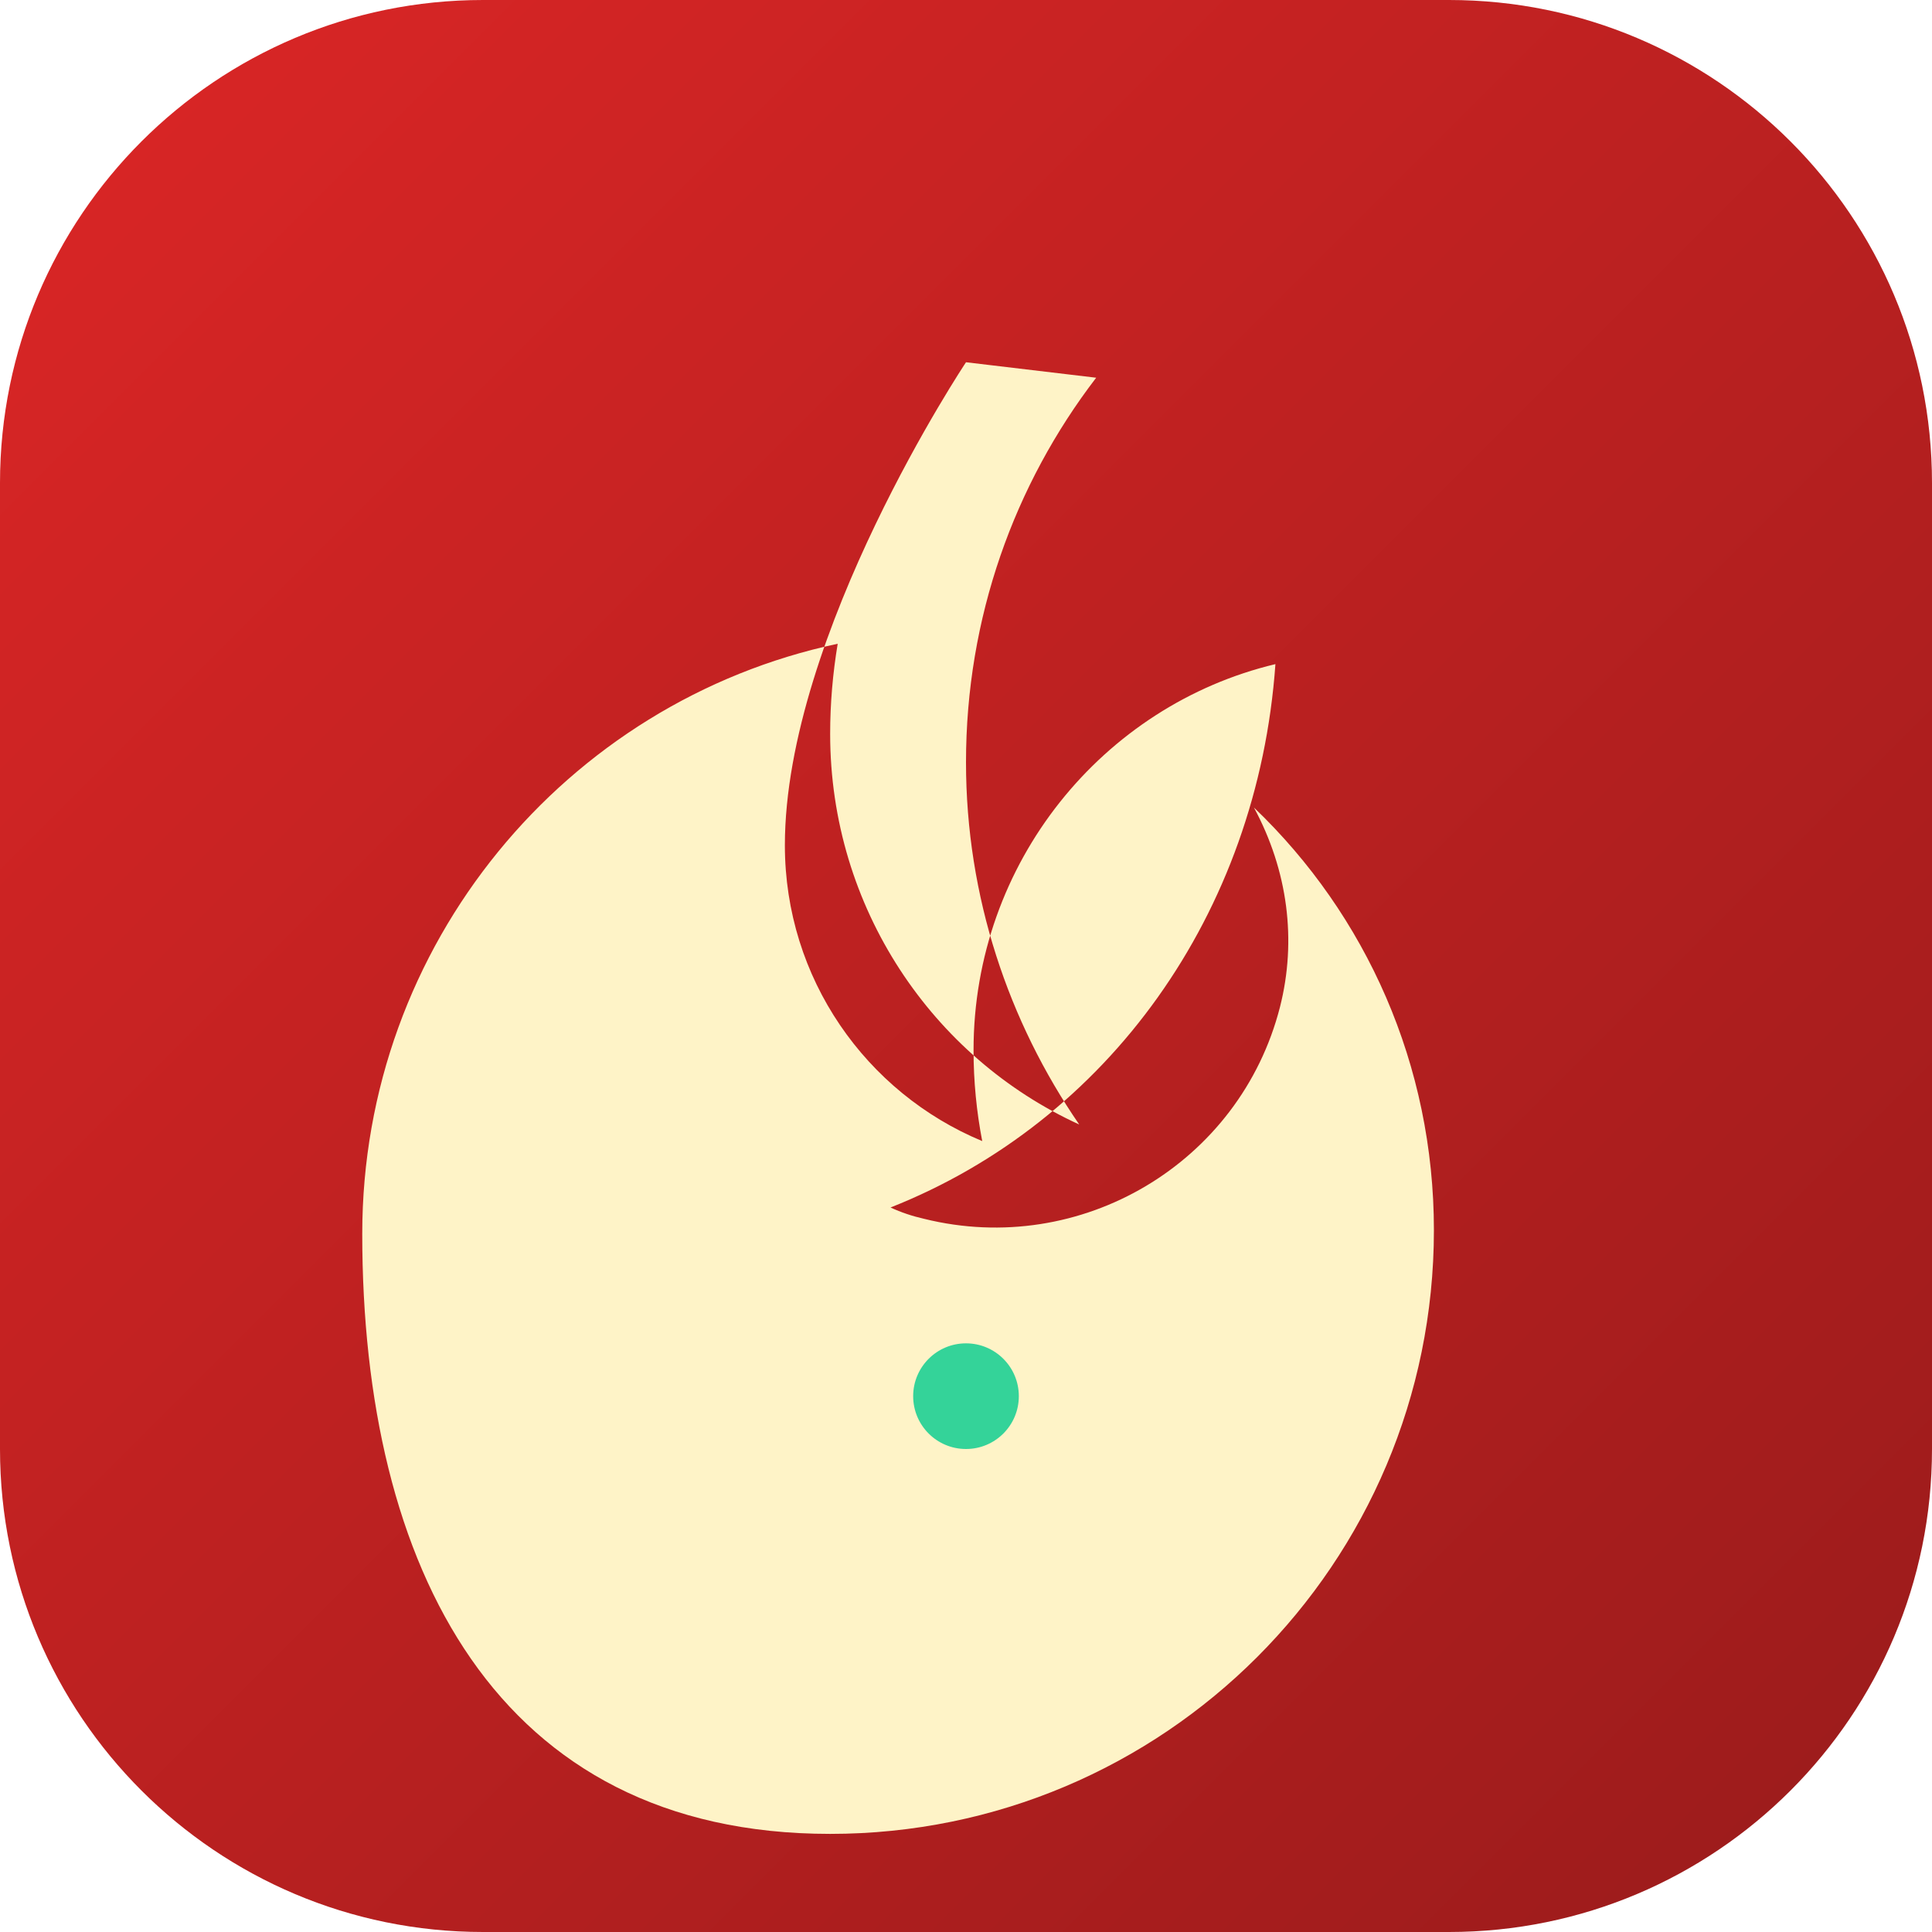
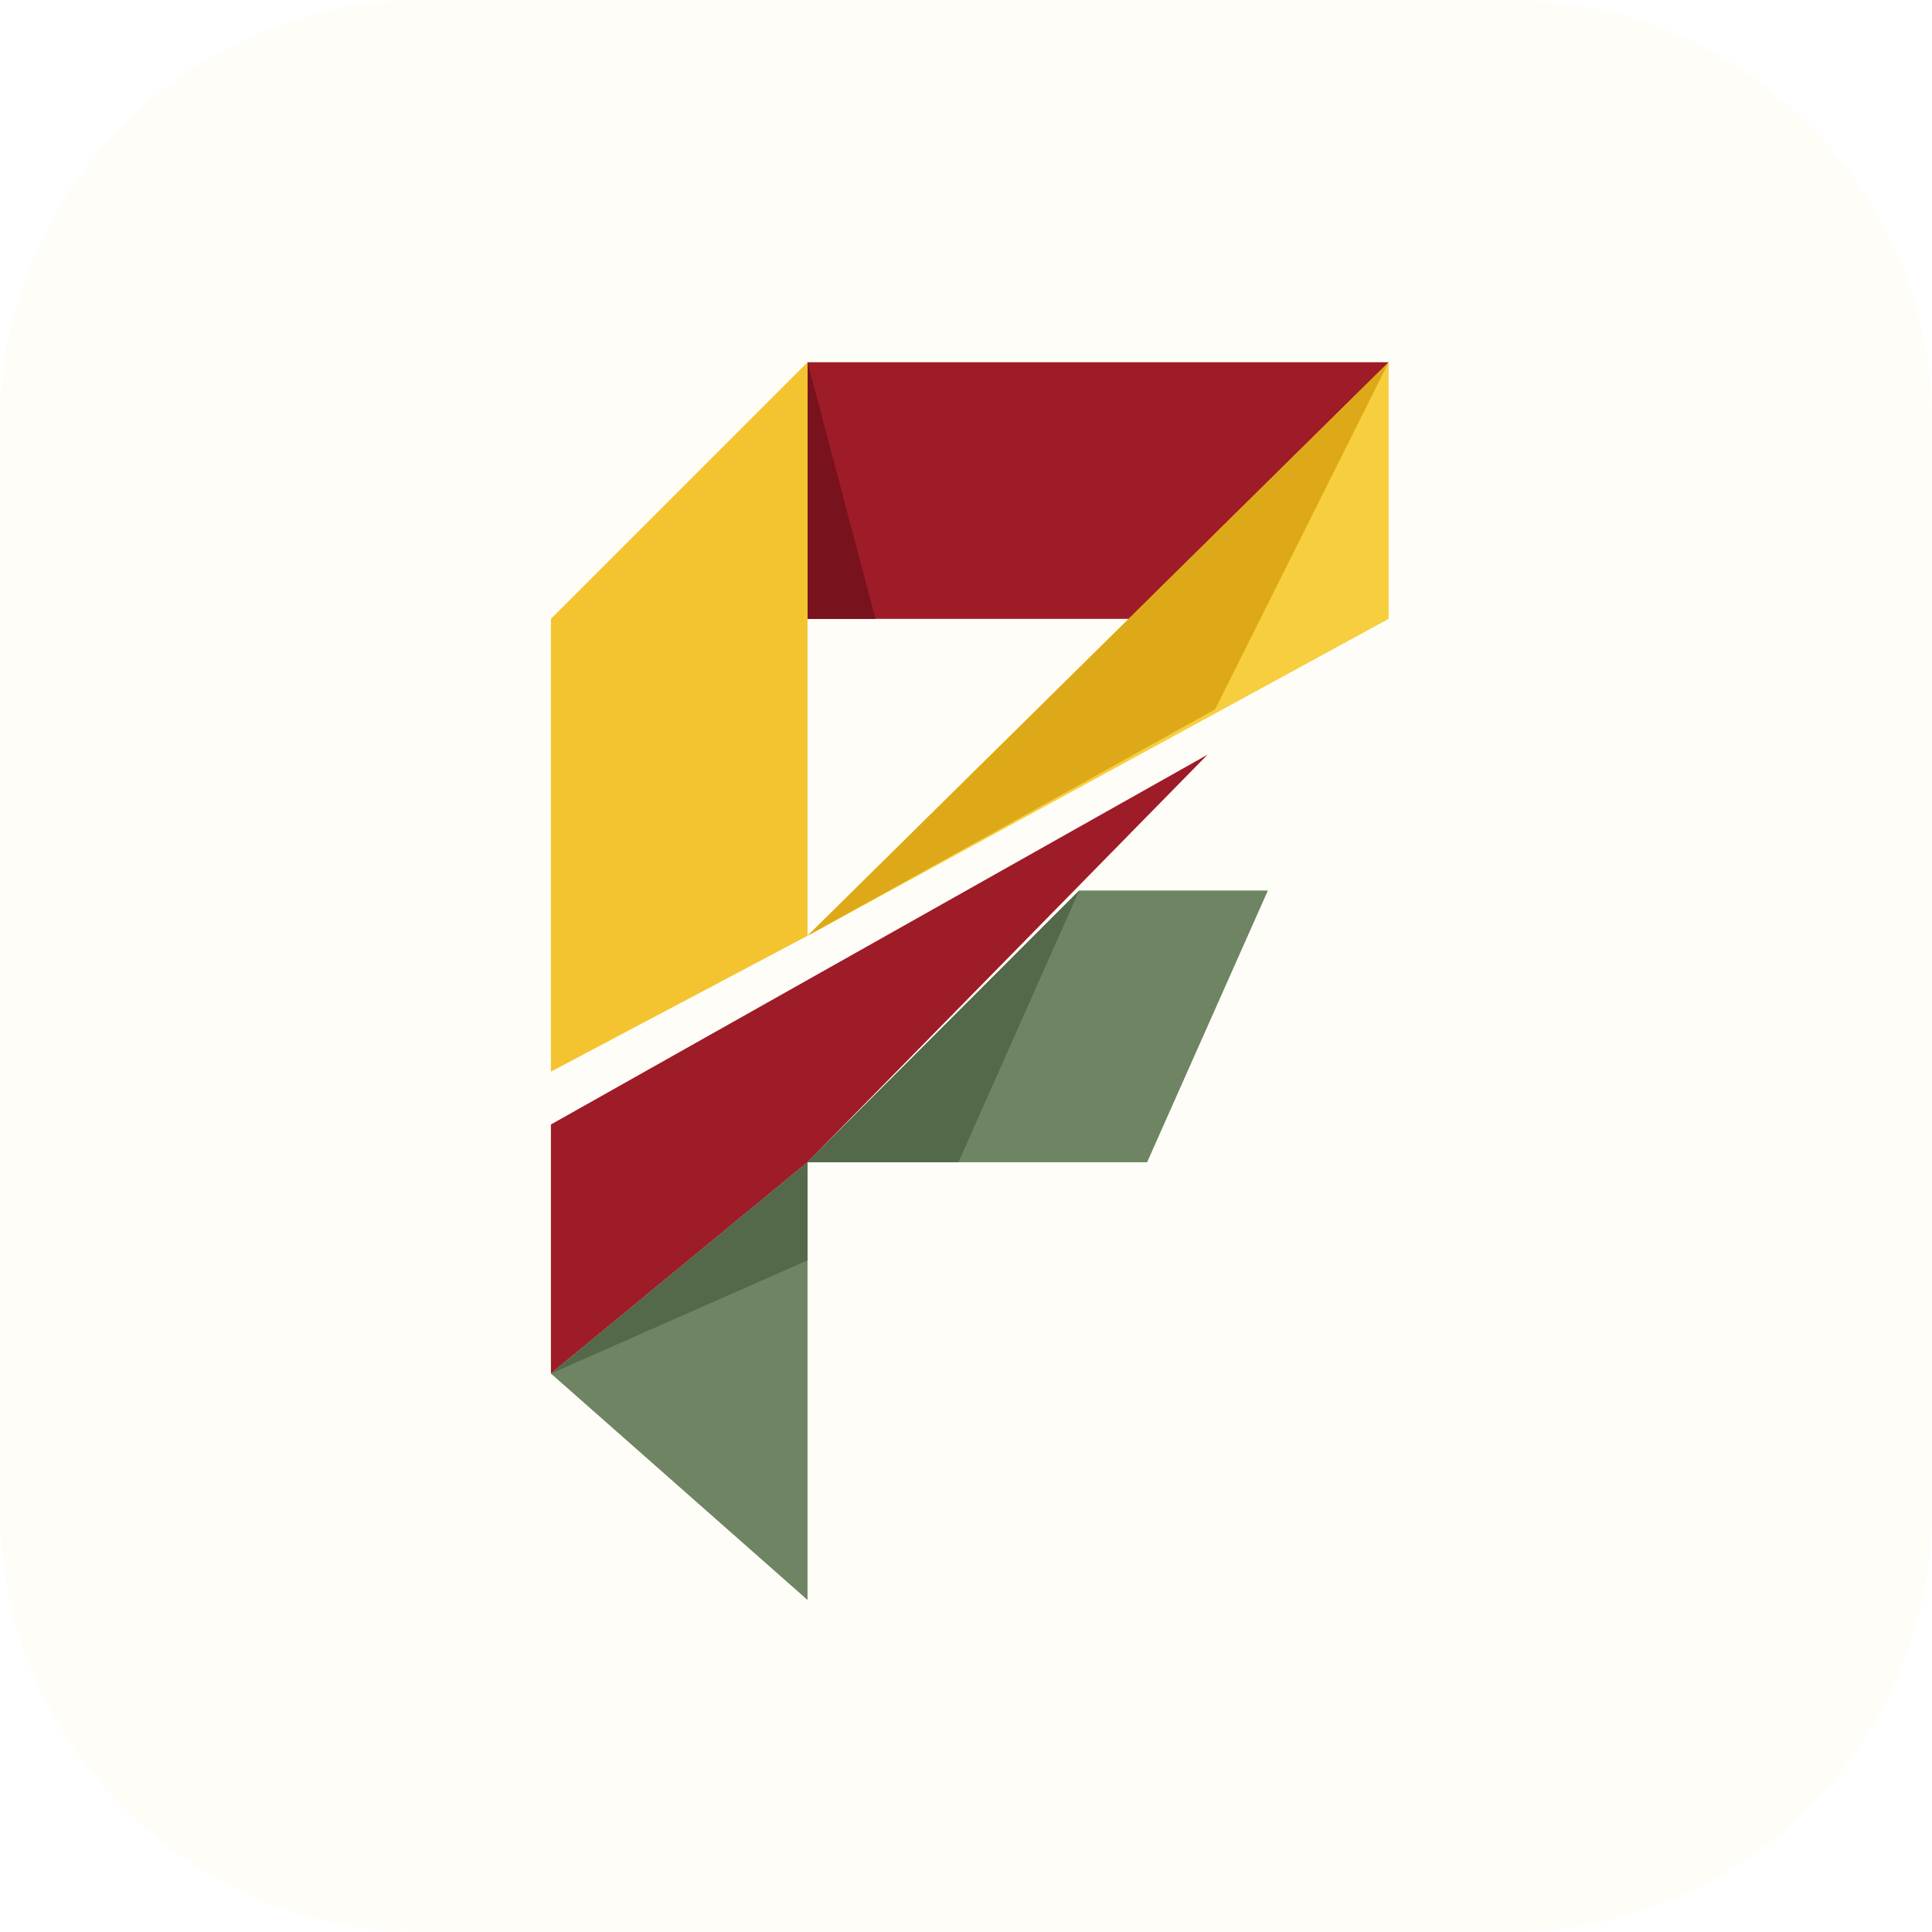
- <svg xmlns="http://www.w3.org/2000/svg" viewBox="0 0 512 512" width="512" height="512">
-   <defs>
-     <linearGradient id="grad" x1="0%" y1="0%" x2="100%" y2="100%">
-       <stop offset="0%" stop-color="#DC2626" />
-       <stop offset="100%" stop-color="#991B1B" />
-     </linearGradient>
-   </defs>
-   <rect width="512" height="512" rx="128" fill="url(#grad)" />
-   <path d="M256 96c0 0-48 72-48 128 0 35.3 21.5 65.6 52.3 78.4-1.5-7.8-2.3-15.8-2.3-24.1 0-49.7 34.3-91.4 80-102.3-4.7 66.2-44.4 121.2-102 144 2.8 1.3 5.8 2.3 8.9 3 41.5 10.3 83.7-14.7 94.3-56.1 4.5-17.7 2.1-36.2-6.9-52.9 29.8 28.5 47.7 68.3 47.7 112 0 88.4-71.6 160-160 160S96 415.4 96 327c0-76.8 54-141.1 126-156.4-1.3 7.8-2 15.8-2 23.9 0 46.1 27.2 85.8 66 103.5-18.7-27.2-30-60.3-30-96 0-38.3 12.8-73.6 34.5-101.9L256 96z" fill="#FEF3C7" />
-   <circle cx="256" cy="370" r="14" fill="#34D399" />
+ <svg xmlns="http://www.w3.org/2000/svg" viewBox="0 0 512 512">
+   <rect width="512" height="512" rx="112" fill="#FFFDF7" />
+   <polygon points="214,96 368,96 312,164 214,164" fill="#9E1B28" />
+   <polygon points="214,96 232,164 214,164" fill="#78121D" />
+   <polygon points="146,164 214,96 214,248 146,284" fill="#F4C430" />
+   <polygon points="214,248 368,96 368,164 214,248" fill="#F7CE3E" />
+   <polygon points="214,248 368,96 322,188" fill="#DDA918" />
+   <polygon points="146,298 320,200 214,308 146,364" fill="#9E1B28" />
+   <polygon points="214,308 286,236 336,236 304,308" fill="#6E8462" />
+   <polygon points="214,308 286,236 254,308" fill="#54684A" />
+   <polygon points="146,364 214,308 214,424" fill="#6E8462" />
+   <polygon points="146,364 214,308 214,334" fill="#54684A" />
</svg>
